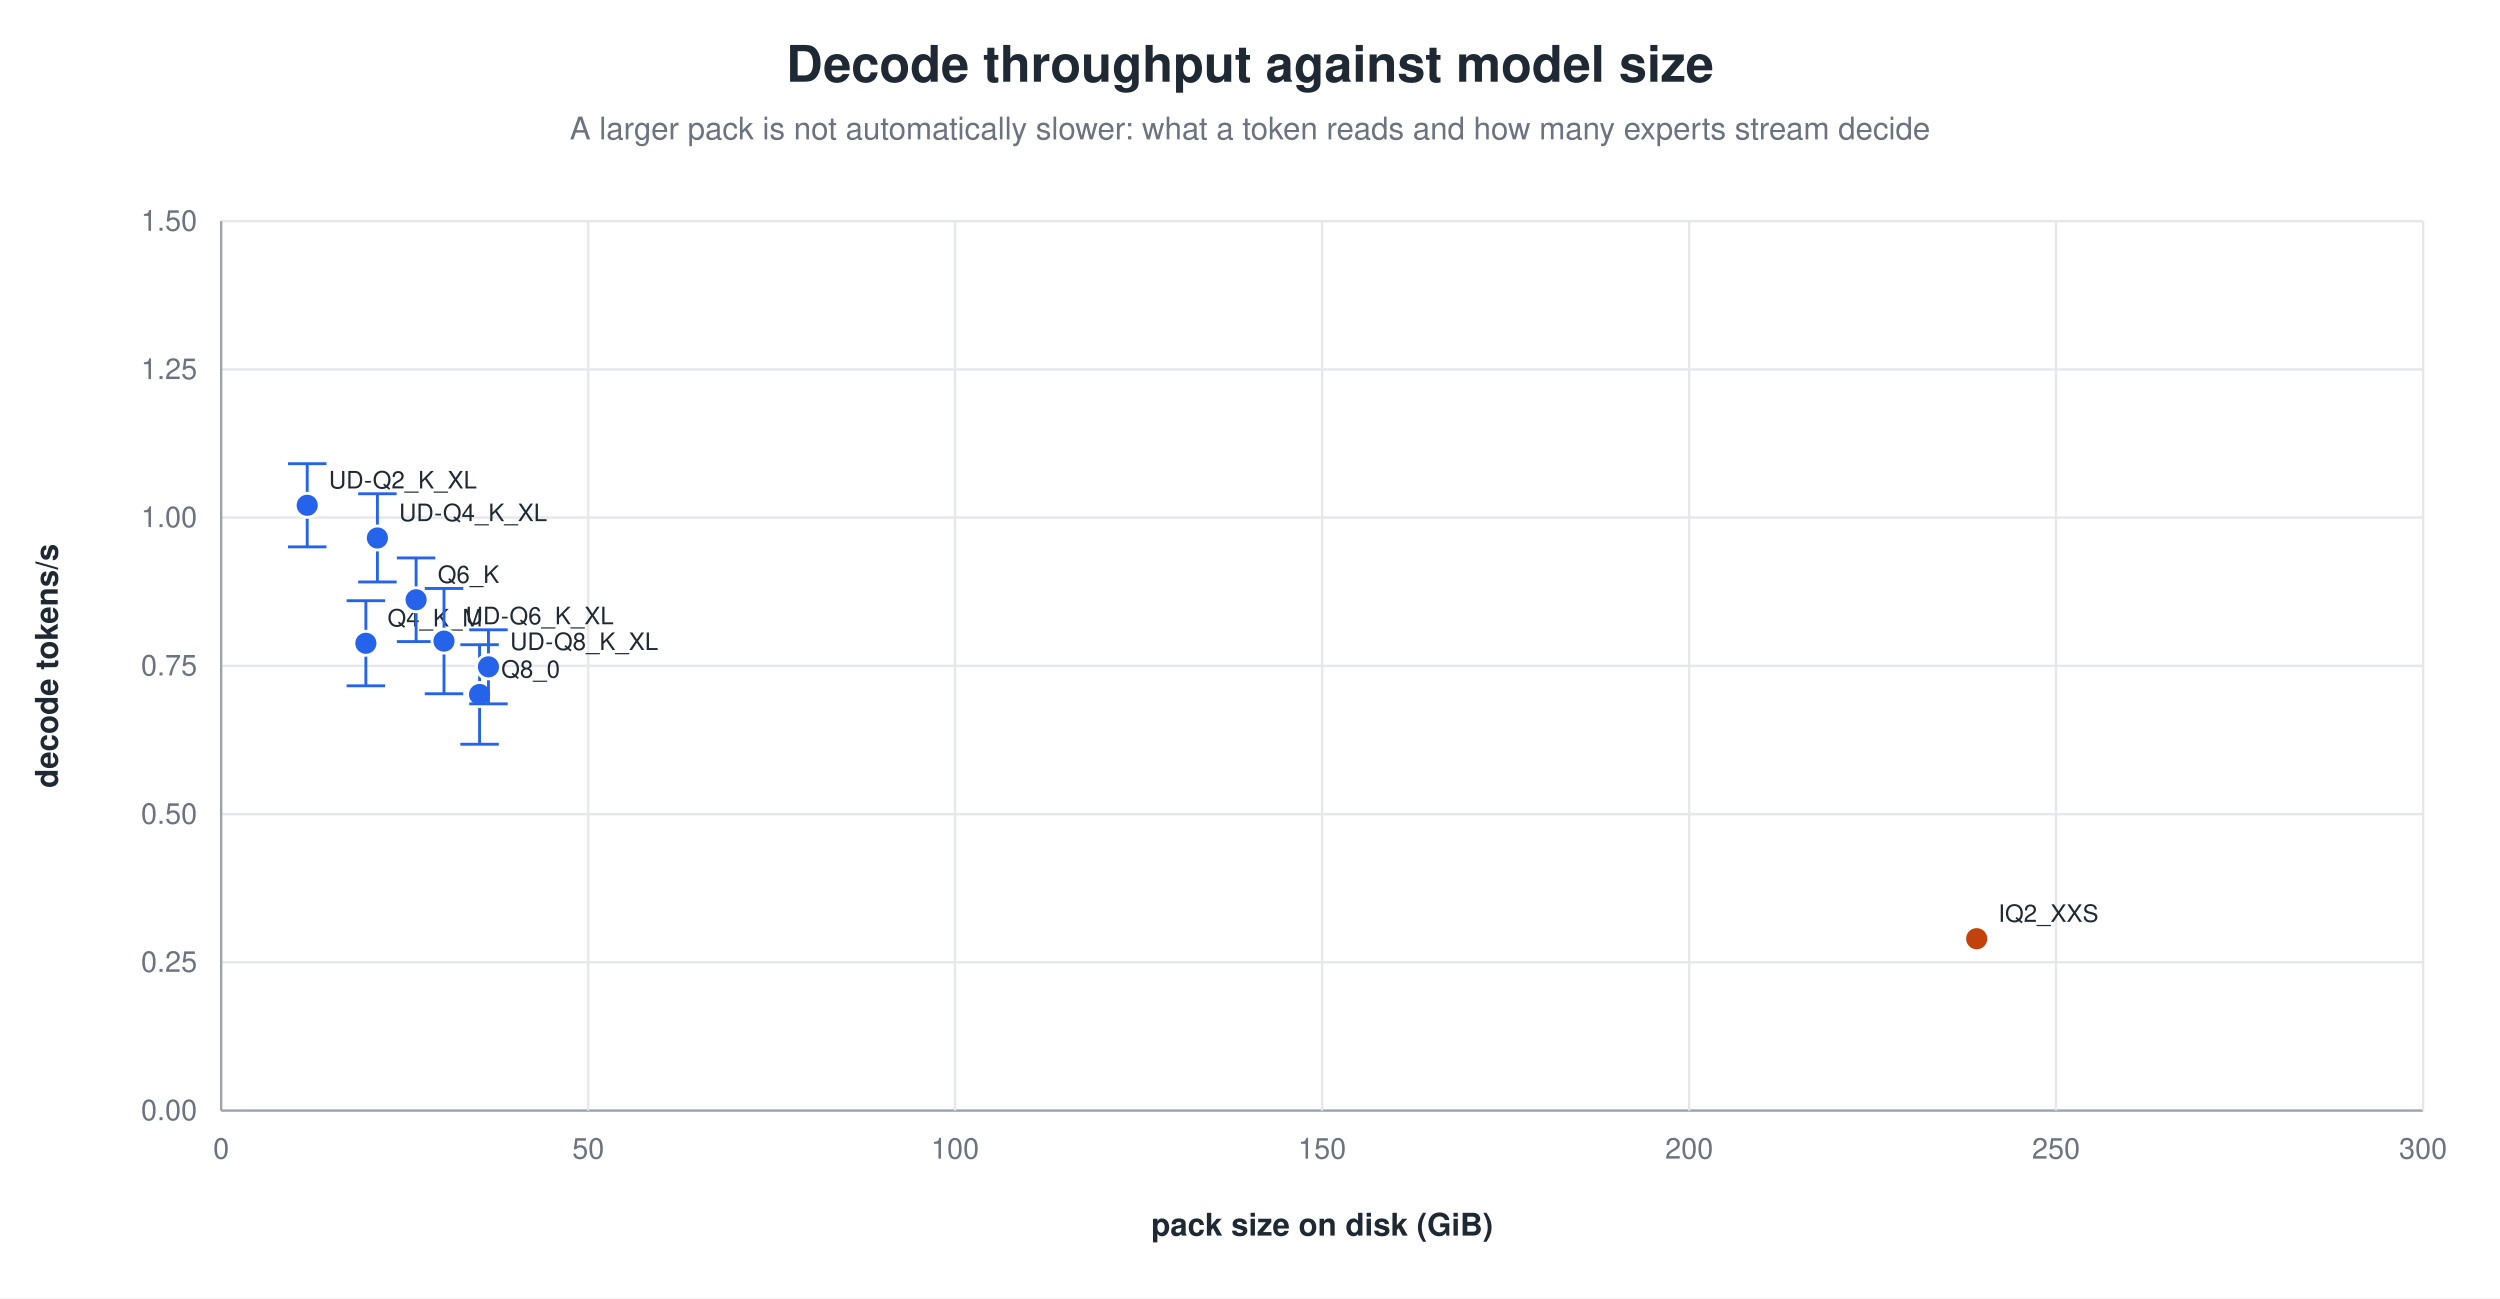
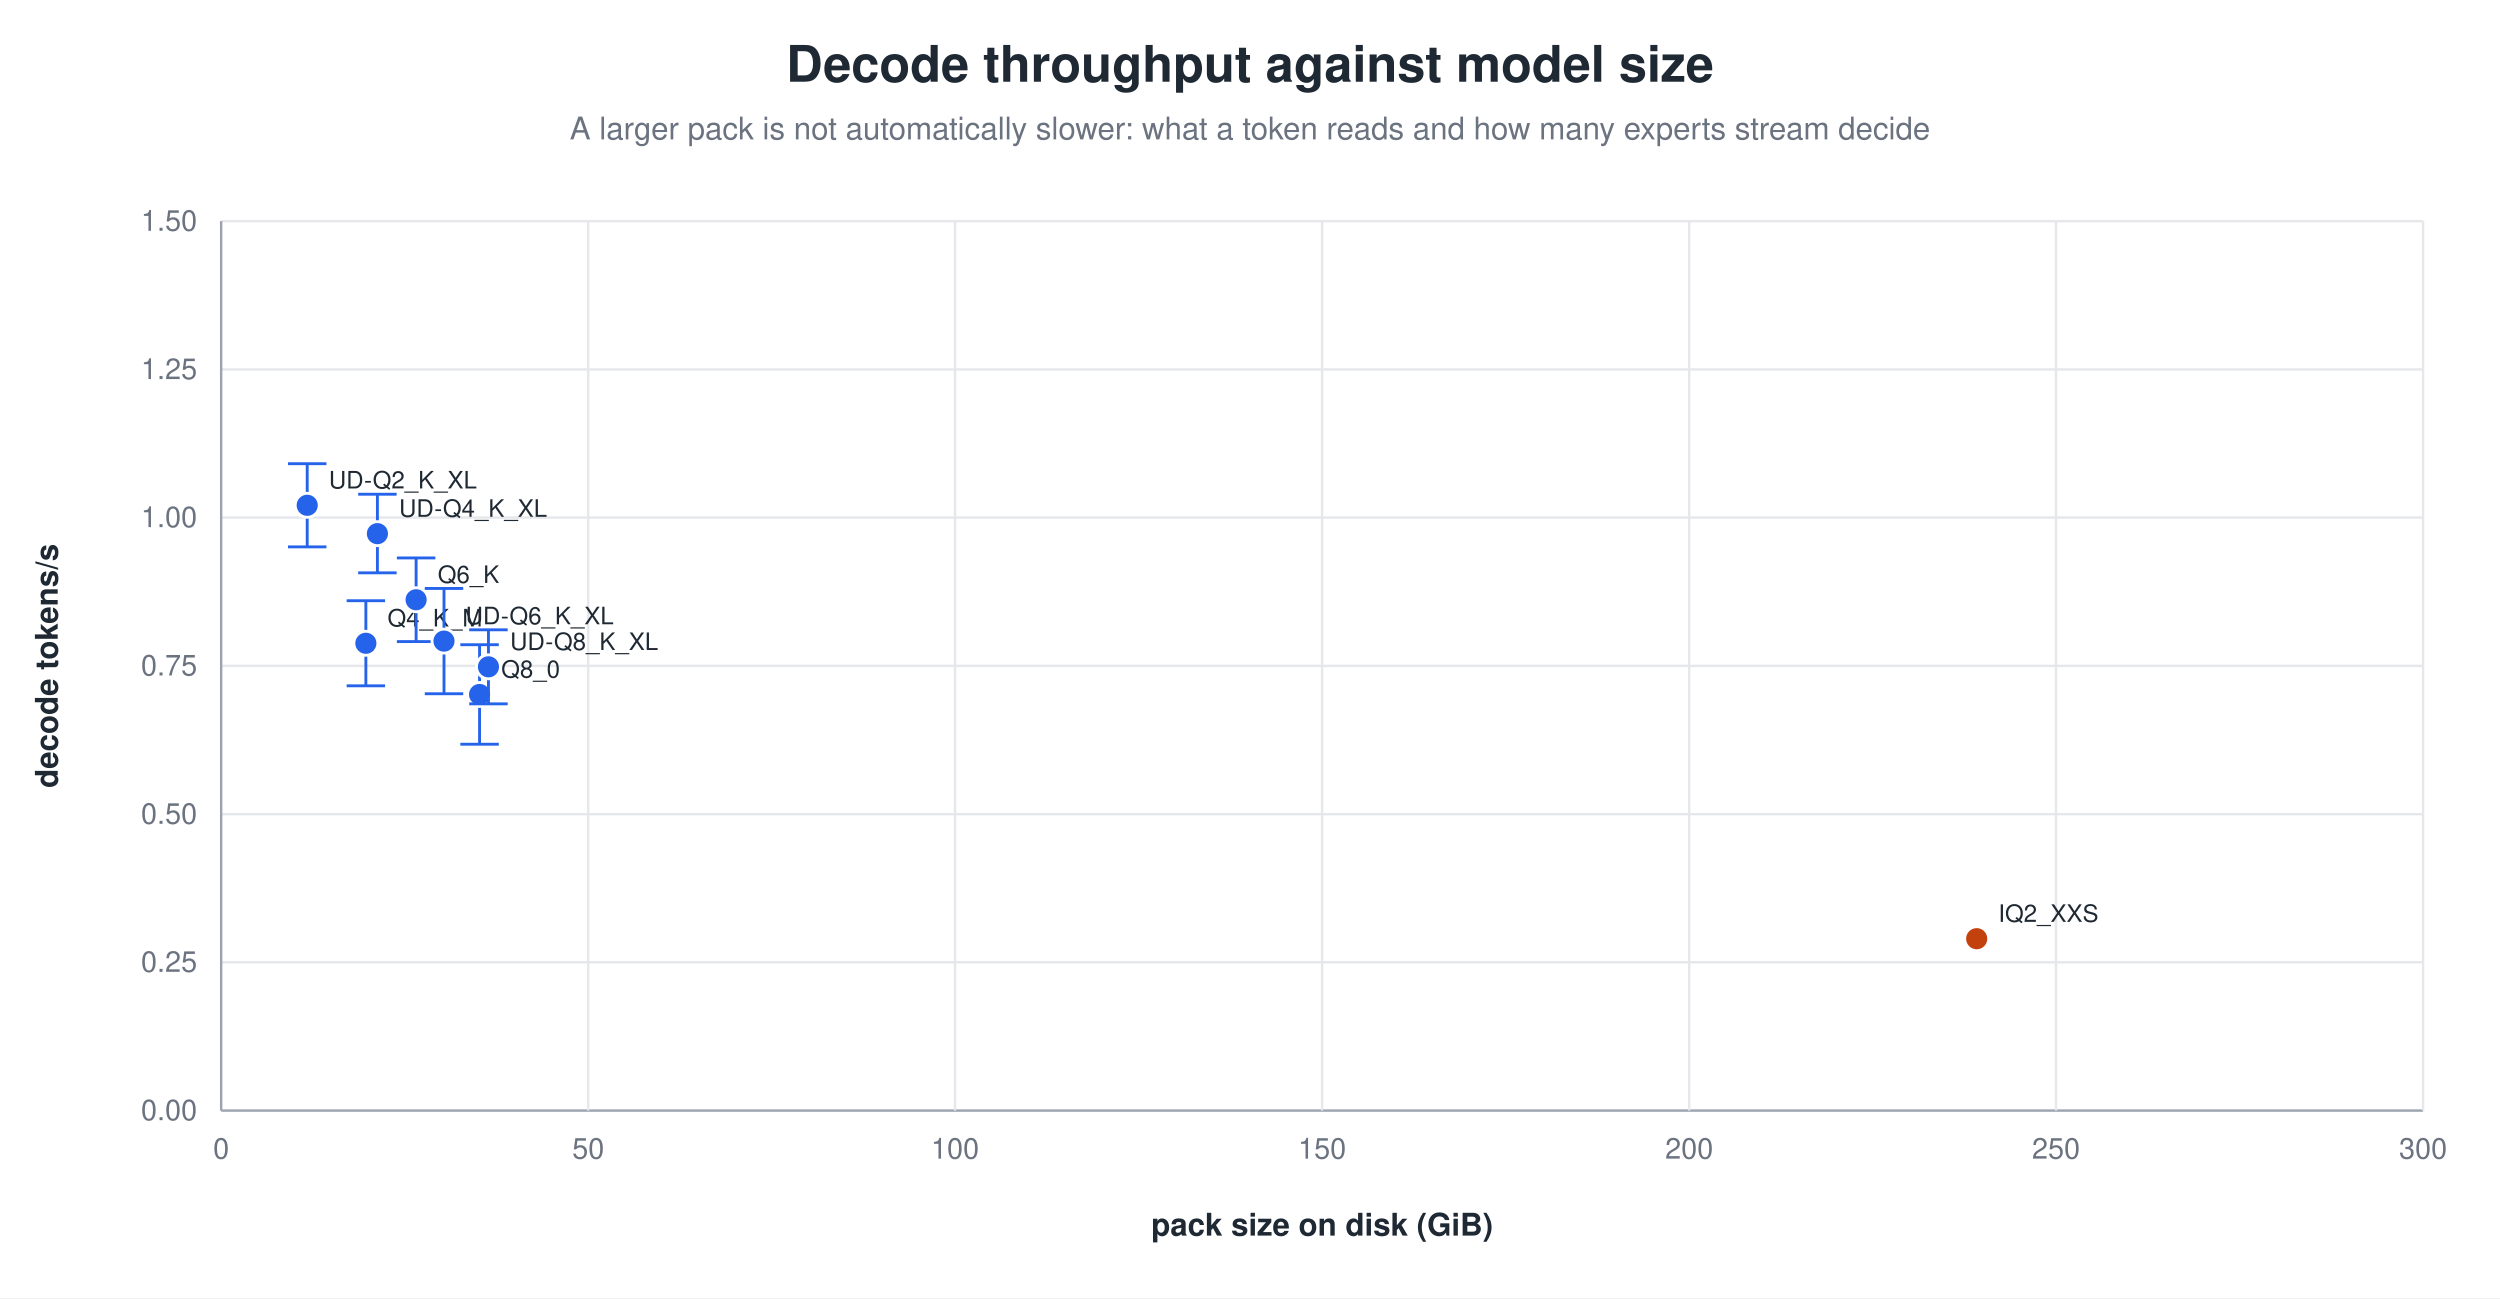
<svg xmlns="http://www.w3.org/2000/svg" width="1040" height="540" viewBox="0 0 1040 540" role="img" aria-label="Decode throughput against model size">
  <rect width="1040" height="540" fill="white" />
  <text x="520.0" y="34" text-anchor="middle" font-family="Helvetica, Arial, sans-serif" font-size="21" font-weight="600" fill="#1f2933">Decode throughput against model size</text>
  <text x="520.0" y="58" text-anchor="middle" font-family="Helvetica, Arial, sans-serif" font-size="13" fill="#6b7280">A larger pack is not automatically slower: what a token reads and how many experts stream decide</text>
  <line x1="92.0" y1="462.0" x2="1008.0" y2="462.0" stroke="#9ca3af" stroke-width="1.0" />
  <text x="82.0" y="466.0" text-anchor="end" font-family="Helvetica, Arial, sans-serif" font-size="12" fill="#6b7280" font-weight="400">0.00</text>
  <line x1="92.0" y1="400.3" x2="1008.0" y2="400.3" stroke="#e5e7eb" stroke-width="1.0" />
  <text x="82.0" y="404.3" text-anchor="end" font-family="Helvetica, Arial, sans-serif" font-size="12" fill="#6b7280" font-weight="400">0.25</text>
  <line x1="92.0" y1="338.7" x2="1008.0" y2="338.7" stroke="#e5e7eb" stroke-width="1.0" />
  <text x="82.0" y="342.7" text-anchor="end" font-family="Helvetica, Arial, sans-serif" font-size="12" fill="#6b7280" font-weight="400">0.50</text>
  <line x1="92.0" y1="277.0" x2="1008.0" y2="277.0" stroke="#e5e7eb" stroke-width="1.0" />
  <text x="82.0" y="281.0" text-anchor="end" font-family="Helvetica, Arial, sans-serif" font-size="12" fill="#6b7280" font-weight="400">0.75</text>
  <line x1="92.0" y1="215.3" x2="1008.0" y2="215.3" stroke="#e5e7eb" stroke-width="1.0" />
  <text x="82.0" y="219.3" text-anchor="end" font-family="Helvetica, Arial, sans-serif" font-size="12" fill="#6b7280" font-weight="400">1.00</text>
  <line x1="92.0" y1="153.7" x2="1008.0" y2="153.7" stroke="#e5e7eb" stroke-width="1.0" />
  <text x="82.0" y="157.7" text-anchor="end" font-family="Helvetica, Arial, sans-serif" font-size="12" fill="#6b7280" font-weight="400">1.25</text>
  <line x1="92.0" y1="92.0" x2="1008.0" y2="92.0" stroke="#e5e7eb" stroke-width="1.0" />
  <text x="82.0" y="96.0" text-anchor="end" font-family="Helvetica, Arial, sans-serif" font-size="12" fill="#6b7280" font-weight="400">1.50</text>
  <line x1="92.0" y1="92.0" x2="92.0" y2="462.0" stroke="#9ca3af" stroke-width="1.0" />
  <text x="92.0" y="482.0" text-anchor="middle" font-family="Helvetica, Arial, sans-serif" font-size="12" fill="#6b7280" font-weight="400">0</text>
  <line x1="244.7" y1="92.0" x2="244.7" y2="462.0" stroke="#e5e7eb" stroke-width="1.0" />
  <text x="244.7" y="482.0" text-anchor="middle" font-family="Helvetica, Arial, sans-serif" font-size="12" fill="#6b7280" font-weight="400">50</text>
  <line x1="397.3" y1="92.0" x2="397.3" y2="462.0" stroke="#e5e7eb" stroke-width="1.0" />
  <text x="397.3" y="482.0" text-anchor="middle" font-family="Helvetica, Arial, sans-serif" font-size="12" fill="#6b7280" font-weight="400">100</text>
  <line x1="550.0" y1="92.0" x2="550.0" y2="462.0" stroke="#e5e7eb" stroke-width="1.0" />
  <text x="550.0" y="482.0" text-anchor="middle" font-family="Helvetica, Arial, sans-serif" font-size="12" fill="#6b7280" font-weight="400">150</text>
  <line x1="702.7" y1="92.0" x2="702.7" y2="462.0" stroke="#e5e7eb" stroke-width="1.0" />
  <text x="702.7" y="482.0" text-anchor="middle" font-family="Helvetica, Arial, sans-serif" font-size="12" fill="#6b7280" font-weight="400">200</text>
  <line x1="855.3" y1="92.0" x2="855.3" y2="462.0" stroke="#e5e7eb" stroke-width="1.0" />
  <text x="855.3" y="482.0" text-anchor="middle" font-family="Helvetica, Arial, sans-serif" font-size="12" fill="#6b7280" font-weight="400">250</text>
  <line x1="1008.0" y1="92.0" x2="1008.0" y2="462.0" stroke="#e5e7eb" stroke-width="1.0" />
  <text x="1008.0" y="482.0" text-anchor="middle" font-family="Helvetica, Arial, sans-serif" font-size="12" fill="#6b7280" font-weight="400">300</text>
  <text x="24.0" y="277.0" text-anchor="middle" font-family="Helvetica, Arial, sans-serif" font-size="13" fill="#1f2933" font-weight="600" transform="rotate(-90.0 24.0 277.0)">decode tokens/s</text>
  <text x="550.0" y="514.0" text-anchor="middle" font-family="Helvetica, Arial, sans-serif" font-size="13" fill="#1f2933" font-weight="600">pack size on disk (GiB)</text>
  <line x1="152.2" y1="249.9" x2="152.2" y2="285.3" stroke="#2563eb" stroke-width="1.2" />
  <line x1="144.2" y1="249.9" x2="160.2" y2="249.9" stroke="#2563eb" stroke-width="1.2" />
  <line x1="144.2" y1="285.3" x2="160.2" y2="285.3" stroke="#2563eb" stroke-width="1.2" />
  <circle cx="152.2" cy="267.6" r="5.0" fill="#2563eb" stroke="white" stroke-width="1.2" opacity="1.00" />
  <text x="161.2" y="260.6" text-anchor="start" font-family="Helvetica, Arial, sans-serif" font-size="10" fill="#1f2933" font-weight="500">Q4_K_M</text>
  <line x1="173.1" y1="232.1" x2="173.1" y2="266.9" stroke="#2563eb" stroke-width="1.2" />
  <line x1="165.1" y1="232.1" x2="181.1" y2="232.1" stroke="#2563eb" stroke-width="1.2" />
  <line x1="165.1" y1="266.9" x2="181.1" y2="266.9" stroke="#2563eb" stroke-width="1.2" />
  <circle cx="173.1" cy="249.5" r="5.0" fill="#2563eb" stroke="white" stroke-width="1.2" opacity="1.00" />
  <text x="182.1" y="242.5" text-anchor="start" font-family="Helvetica, Arial, sans-serif" font-size="10" fill="#1f2933" font-weight="500">Q6_K</text>
  <line x1="199.5" y1="268.2" x2="199.5" y2="309.6" stroke="#2563eb" stroke-width="1.2" />
  <line x1="191.5" y1="268.2" x2="207.5" y2="268.2" stroke="#2563eb" stroke-width="1.2" />
  <line x1="191.5" y1="309.6" x2="207.5" y2="309.6" stroke="#2563eb" stroke-width="1.2" />
  <circle cx="199.5" cy="288.9" r="5.0" fill="#2563eb" stroke="white" stroke-width="1.2" opacity="1.00" />
  <text x="208.5" y="281.9" text-anchor="start" font-family="Helvetica, Arial, sans-serif" font-size="10" fill="#1f2933" font-weight="500">Q8_0</text>
  <line x1="127.8" y1="192.9" x2="127.8" y2="227.5" stroke="#2563eb" stroke-width="1.2" />
  <line x1="119.8" y1="192.9" x2="135.8" y2="192.9" stroke="#2563eb" stroke-width="1.2" />
  <line x1="119.8" y1="227.5" x2="135.8" y2="227.5" stroke="#2563eb" stroke-width="1.2" />
  <circle cx="127.8" cy="210.2" r="5.0" fill="#2563eb" stroke="white" stroke-width="1.2" opacity="1.00" />
  <text x="136.8" y="203.2" text-anchor="start" font-family="Helvetica, Arial, sans-serif" font-size="10" fill="#1f2933" font-weight="500">UD-Q2_K_XL</text>
-   <line x1="157.0" y1="205.4" x2="157.0" y2="242.1" stroke="#2563eb" stroke-width="1.2" />
-   <line x1="149.0" y1="205.4" x2="165.0" y2="205.4" stroke="#2563eb" stroke-width="1.2" />
-   <line x1="149.0" y1="242.1" x2="165.0" y2="242.1" stroke="#2563eb" stroke-width="1.2" />
-   <circle cx="157.0" cy="223.8" r="5.0" fill="#2563eb" stroke="white" stroke-width="1.2" opacity="1.00" />
-   <text x="166.0" y="216.8" text-anchor="start" font-family="Helvetica, Arial, sans-serif" font-size="10" fill="#1f2933" font-weight="500">UD-Q4_K_XL</text>
+   <line x1="157.0" y1="205.6" x2="157.0" y2="238.3" stroke="#2563eb" stroke-width="1.2" />
+   <line x1="149.0" y1="205.6" x2="165.0" y2="205.6" stroke="#2563eb" stroke-width="1.2" />
+   <line x1="149.0" y1="238.3" x2="165.0" y2="238.3" stroke="#2563eb" stroke-width="1.2" />
+   <circle cx="157.0" cy="222.0" r="5.0" fill="#2563eb" stroke="white" stroke-width="1.2" opacity="1.00" />
+   <text x="166.0" y="215.0" text-anchor="start" font-family="Helvetica, Arial, sans-serif" font-size="10" fill="#1f2933" font-weight="500">UD-Q4_K_XL</text>
  <line x1="184.7" y1="244.8" x2="184.7" y2="288.6" stroke="#2563eb" stroke-width="1.2" />
  <line x1="176.7" y1="244.8" x2="192.7" y2="244.8" stroke="#2563eb" stroke-width="1.2" />
  <line x1="176.7" y1="288.6" x2="192.7" y2="288.6" stroke="#2563eb" stroke-width="1.2" />
  <circle cx="184.7" cy="266.7" r="5.0" fill="#2563eb" stroke="white" stroke-width="1.2" opacity="1.00" />
  <text x="193.7" y="259.7" text-anchor="start" font-family="Helvetica, Arial, sans-serif" font-size="10" fill="#1f2933" font-weight="500">UD-Q6_K_XL</text>
  <line x1="203.2" y1="262.0" x2="203.2" y2="292.8" stroke="#2563eb" stroke-width="1.2" />
  <line x1="195.2" y1="262.0" x2="211.2" y2="262.0" stroke="#2563eb" stroke-width="1.2" />
  <line x1="195.2" y1="292.8" x2="211.2" y2="292.8" stroke="#2563eb" stroke-width="1.2" />
  <circle cx="203.2" cy="277.4" r="5.0" fill="#2563eb" stroke="white" stroke-width="1.2" opacity="1.00" />
  <text x="212.2" y="270.4" text-anchor="start" font-family="Helvetica, Arial, sans-serif" font-size="10" fill="#1f2933" font-weight="500">UD-Q8_K_XL</text>
  <circle cx="822.3" cy="390.5" r="5.0" fill="#c2410c" stroke="white" stroke-width="1.2" opacity="1.00" />
  <text x="831.3" y="383.5" text-anchor="start" font-family="Helvetica, Arial, sans-serif" font-size="10" fill="#1f2933" font-weight="500">IQ2_XXS</text>
</svg>
